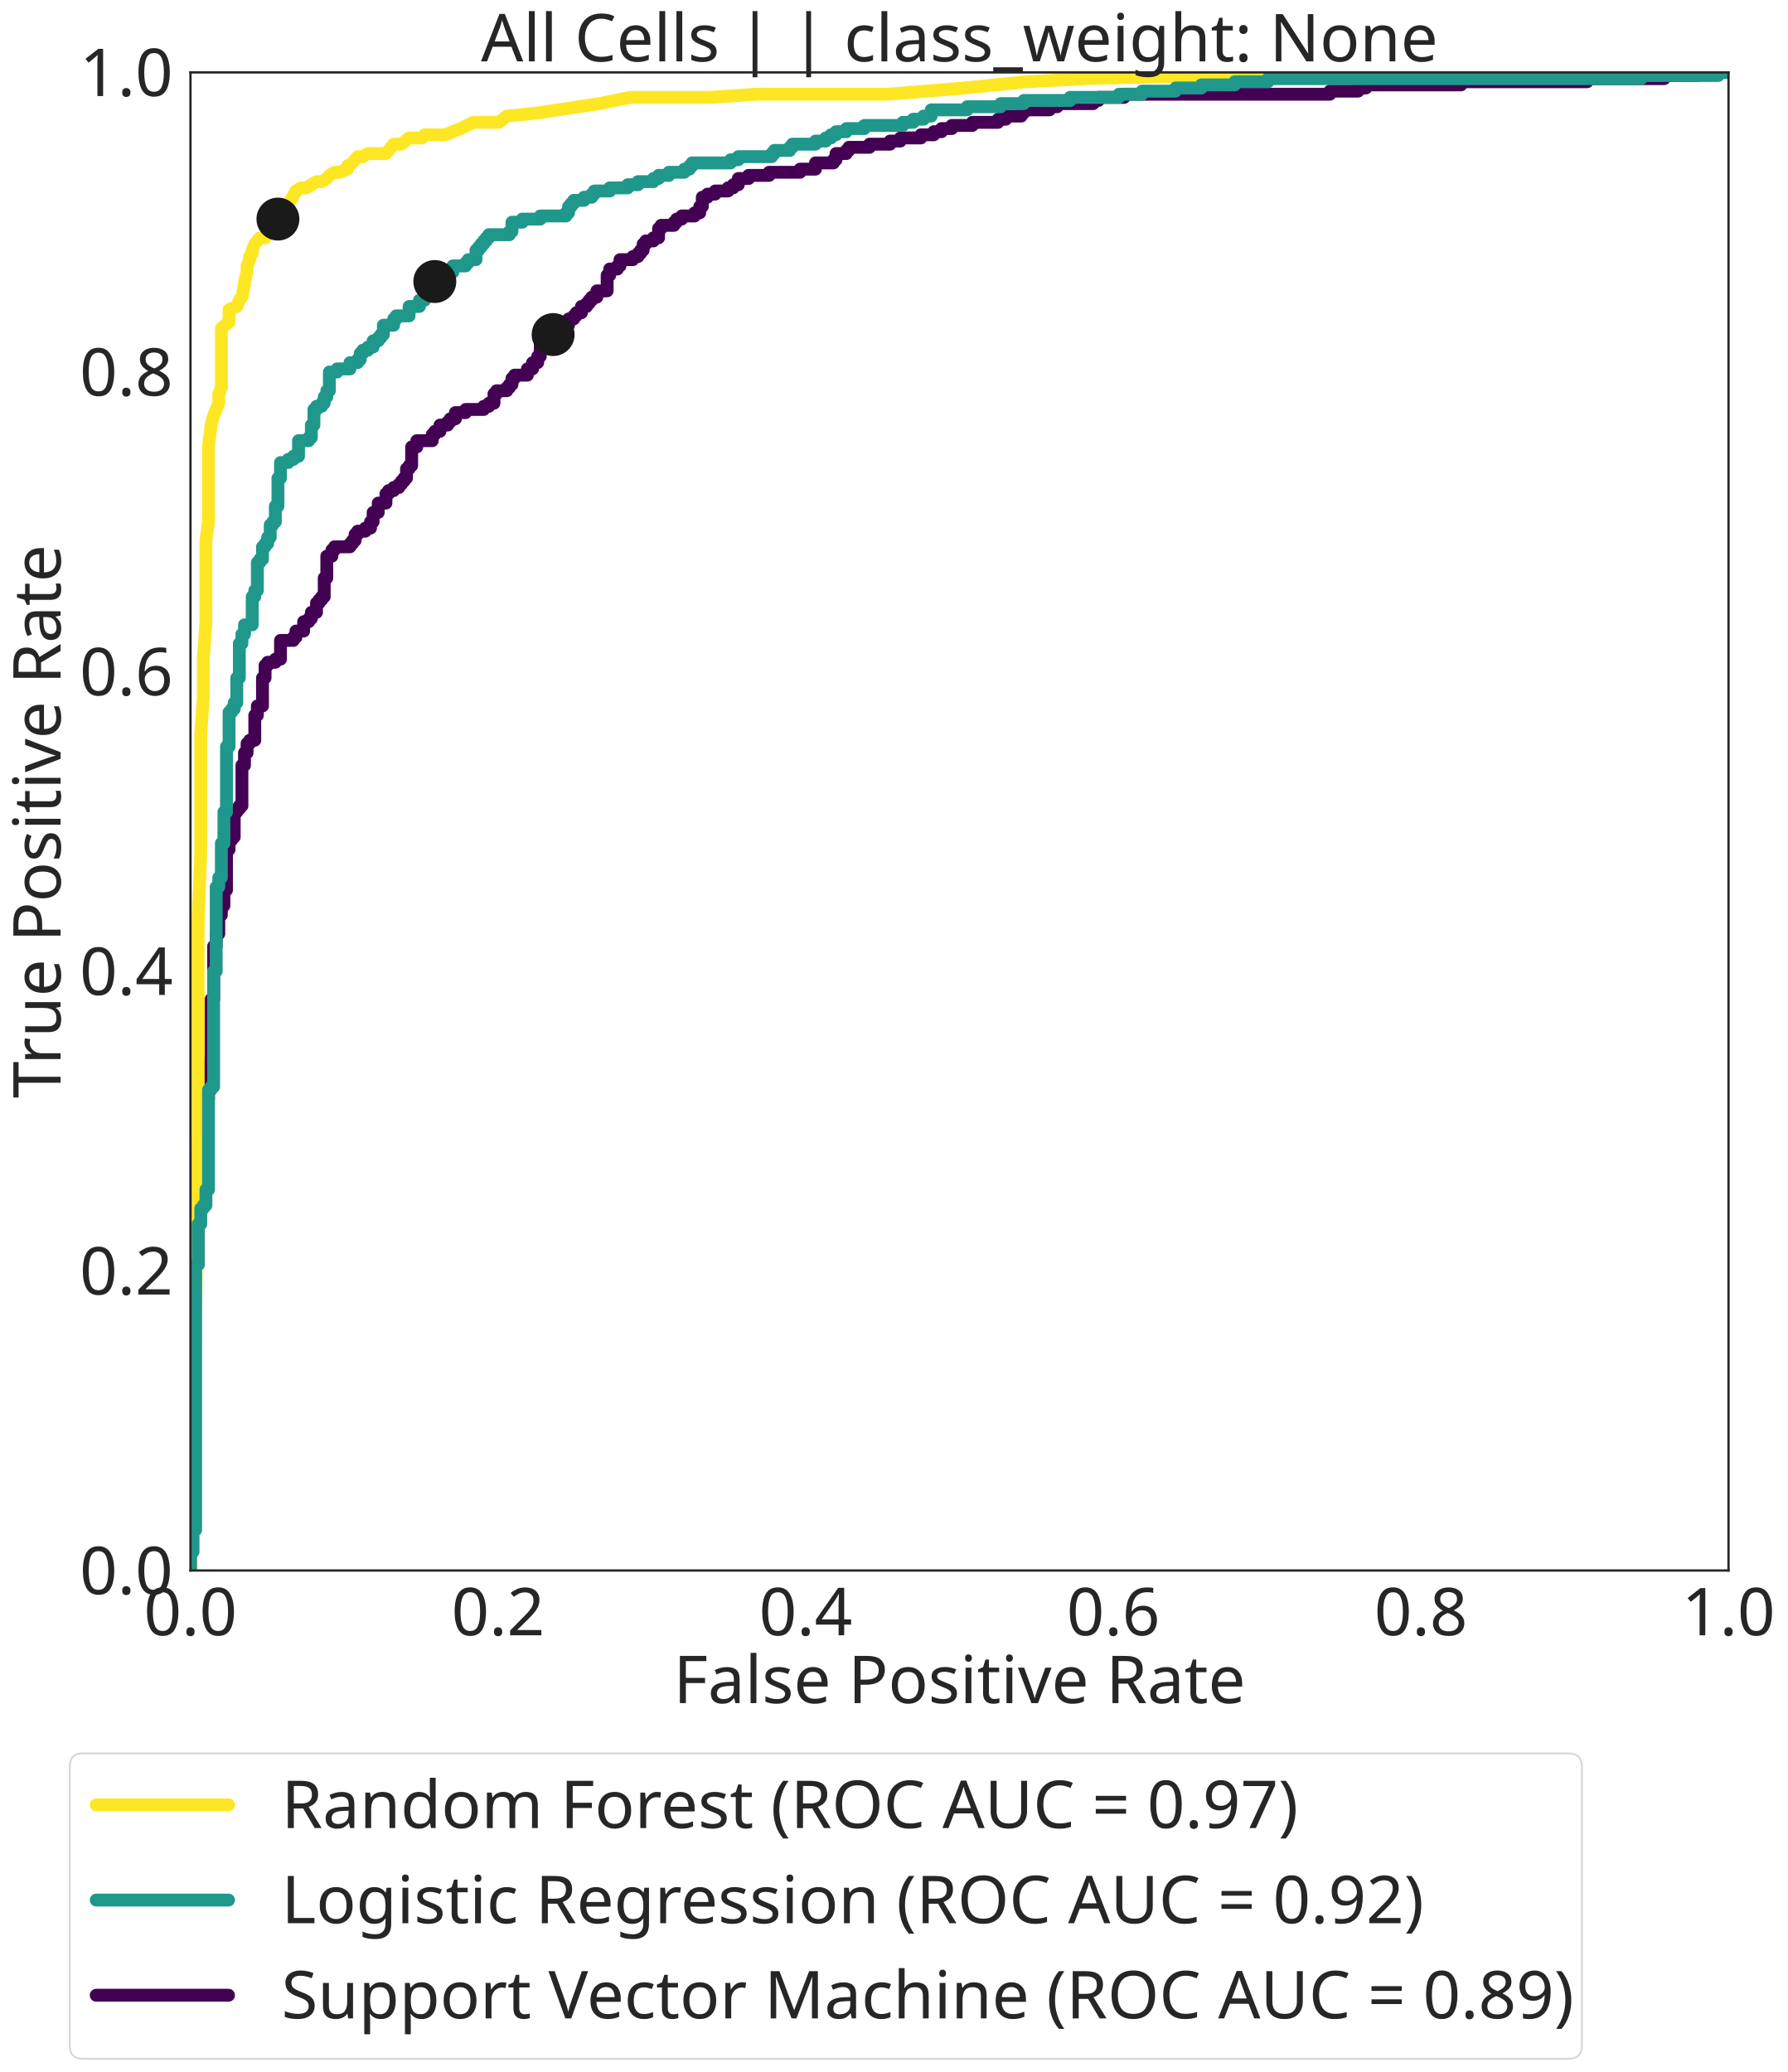
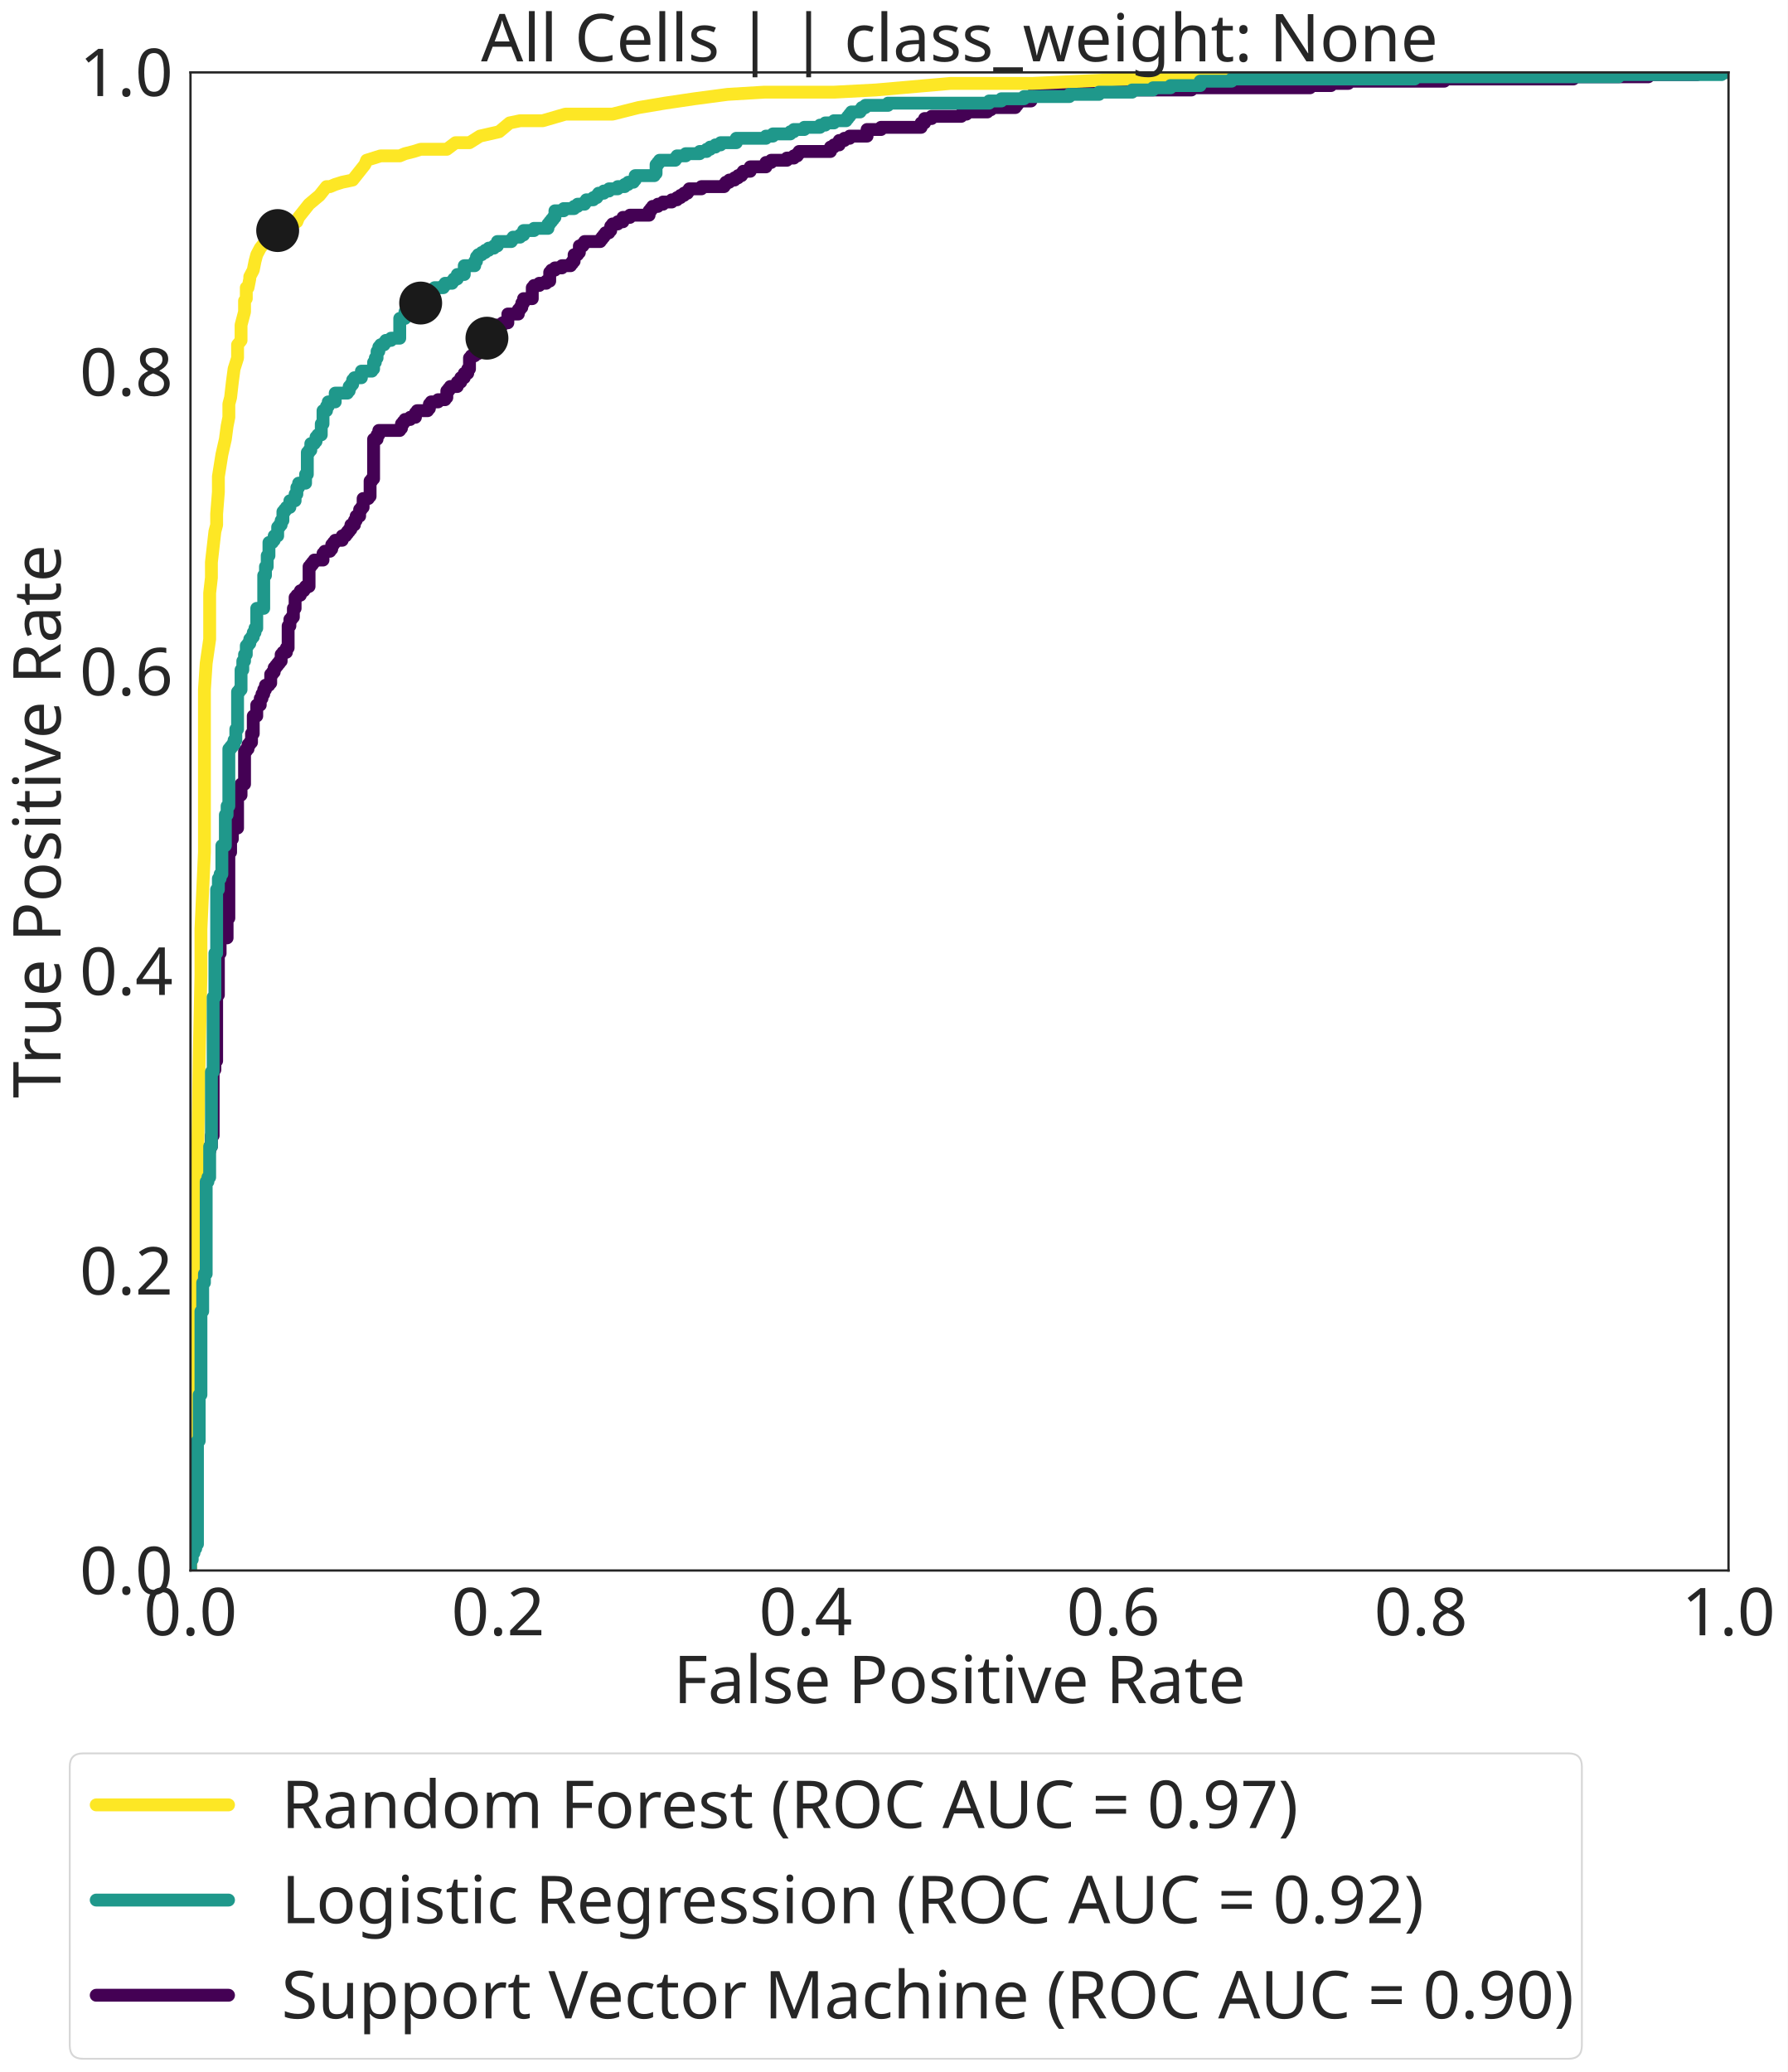
<svg xmlns="http://www.w3.org/2000/svg" xmlns:xlink="http://www.w3.org/1999/xlink" width="972.883pt" height="1127.766pt" viewBox="0 0 972.883 1127.766" version="1.1">
  <defs>
    <style type="text/css">*{stroke-linejoin: round; stroke-linecap: butt}</style>
  </defs>
  <g id="figure_1">
    <g id="patch_1">
      <path d="M 0 1127.766  L 972.883 1127.766  L 972.883 0  L 0 0  z " style="fill: #ffffff" />
    </g>
    <g id="axes_1">
      <g id="patch_2">
        <path d="M 103.663 854.807  L 940.663 854.807  L 940.663 39.407  L 103.663 39.407  z " style="fill: #ffffff" />
      </g>
      <g id="matplotlib.axis_1">
        <g id="xtick_1">
          <g id="text_1">
            <text style="fill: #262626; font: 36px 'sans-serif'; text-anchor: middle" x="103.663" y="890.075" transform="rotate(-0 103.6631 890.075)">0.0</text>
          </g>
        </g>
        <g id="xtick_2">
          <g id="text_2">
            <text style="fill: #262626; font: 36px 'sans-serif'; text-anchor: middle" x="271.063" y="890.075" transform="rotate(-0 271.0631 890.075)">0.2</text>
          </g>
        </g>
        <g id="xtick_3">
          <g id="text_3">
            <text style="fill: #262626; font: 36px 'sans-serif'; text-anchor: middle" x="438.463" y="890.075" transform="rotate(-0 438.4631 890.075)">0.4</text>
          </g>
        </g>
        <g id="xtick_4">
          <g id="text_4">
            <text style="fill: #262626; font: 36px 'sans-serif'; text-anchor: middle" x="605.863" y="890.075" transform="rotate(-0 605.8631 890.075)">0.6</text>
          </g>
        </g>
        <g id="xtick_5">
          <g id="text_5">
            <text style="fill: #262626; font: 36px 'sans-serif'; text-anchor: middle" x="773.263" y="890.075" transform="rotate(-0 773.2631 890.075)">0.8</text>
          </g>
        </g>
        <g id="xtick_6">
          <g id="text_6">
            <text style="fill: #262626; font: 36px 'sans-serif'; text-anchor: middle" x="940.663" y="890.075" transform="rotate(-0 940.6631 890.075)">1.0</text>
          </g>
        </g>
        <g id="text_7">
          <text style="fill: #262626; font: 36px 'sans-serif'; text-anchor: middle" x="522.163" y="926.998" transform="rotate(-0 522.1631 926.9981)">False Positive Rate</text>
        </g>
      </g>
      <g id="matplotlib.axis_2">
        <g id="ytick_1">
          <g id="text_8">
            <text style="fill: #262626; font: 36px 'sans-serif'; text-anchor: end" x="94.163" y="867.691" transform="rotate(-0 94.16312 867.6909)">0.0</text>
          </g>
        </g>
        <g id="ytick_2">
          <g id="text_9">
            <text style="fill: #262626; font: 36px 'sans-serif'; text-anchor: end" x="94.163" y="704.611" transform="rotate(-0 94.16312 704.6109)">0.2</text>
          </g>
        </g>
        <g id="ytick_3">
          <g id="text_10">
            <text style="fill: #262626; font: 36px 'sans-serif'; text-anchor: end" x="94.163" y="541.531" transform="rotate(-0 94.16312 541.5309)">0.4</text>
          </g>
        </g>
        <g id="ytick_4">
          <g id="text_11">
            <text style="fill: #262626; font: 36px 'sans-serif'; text-anchor: end" x="94.163" y="378.451" transform="rotate(-0 94.16312 378.4509)">0.6</text>
          </g>
        </g>
        <g id="ytick_5">
          <g id="text_12">
            <text style="fill: #262626; font: 36px 'sans-serif'; text-anchor: end" x="94.163" y="215.371" transform="rotate(-0 94.16312 215.3709)">0.8</text>
          </g>
        </g>
        <g id="ytick_6">
          <g id="text_13">
            <text style="fill: #262626; font: 36px 'sans-serif'; text-anchor: end" x="94.163" y="52.291" transform="rotate(-0 94.16312 52.29094)">1.0</text>
          </g>
        </g>
        <g id="text_14">
          <text style="fill: #262626; font: 36px 'sans-serif'; text-anchor: middle" x="32.968" y="447.107" transform="rotate(-90 32.96813 447.1069)">True Positive Rate</text>
        </g>
      </g>
      <g id="line2d_1">
-         <path d="M 103.663 854.807  L 103.663 829.326  L 105.063 829.326  L 105.063 698.522  L 106.462 698.522  L 106.462 688.329  L 107.862 688.329  L 107.862 649.258  L 109.262 649.258  L 109.262 622.078  L 110.661 622.078  L 110.661 605.091  L 112.061 605.091  L 112.061 598.296  L 113.461 598.296  L 113.461 577.911  L 114.86 577.911  L 114.86 543.936  L 116.26 543.936  L 116.26 515.057  L 117.66 515.057  L 117.66 508.262  L 119.059 508.262  L 119.059 498.069  L 120.459 498.069  L 120.459 492.973  L 121.859 492.973  L 121.859 484.479  L 123.258 484.479  L 123.258 462.396  L 124.658 462.396  L 124.658 457.299  L 126.058 457.299  L 126.058 455.601  L 127.457 455.601  L 127.457 442.011  L 128.857 442.011  L 128.857 440.312  L 130.257 440.312  L 130.257 438.613  L 131.656 438.613  L 131.656 416.529  L 133.056 416.529  L 133.056 409.734  L 134.456 409.734  L 134.456 404.638  L 135.855 404.638  L 135.855 402.939  L 138.655 402.939  L 138.655 389.349  L 140.054 389.349  L 140.054 384.253  L 142.854 384.253  L 142.854 368.964  L 144.253 368.964  L 144.253 362.169  L 145.653 362.169  L 145.653 360.471  L 149.852 360.471  L 149.852 358.772  L 152.651 358.772  L 152.651 348.579  L 159.65 348.579  L 159.65 346.881  L 161.049 346.881  L 161.049 343.483  L 165.248 343.483  L 165.248 338.387  L 168.048 338.387  L 168.048 336.688  L 169.447 336.688  L 169.447 333.291  L 172.247 333.291  L 172.247 328.194  L 173.646 328.194  L 173.646 326.496  L 175.046 326.496  L 175.046 324.797  L 176.446 324.797  L 176.446 314.604  L 177.845 314.604  L 177.845 302.713  L 180.645 302.713  L 180.645 299.316  L 182.044 299.316  L 182.044 297.617  L 190.442 297.617  L 190.442 295.918  L 191.842 295.918  L 191.842 294.219  L 193.242 294.219  L 193.242 290.822  L 194.641 290.822  L 194.641 289.123  L 198.84 289.123  L 198.84 287.424  L 201.64 287.424  L 201.64 284.027  L 203.039 284.027  L 203.039 278.931  L 205.839 278.931  L 205.839 273.834  L 210.038 273.834  L 210.038 268.738  L 211.437 268.738  L 211.437 267.039  L 214.237 267.039  L 214.237 265.341  L 217.036 265.341  L 217.036 263.642  L 218.436 263.642  L 218.436 261.943  L 219.835 261.943  L 219.835 260.244  L 221.235 260.244  L 221.235 255.148  L 222.635 255.148  L 222.635 253.449  L 224.034 253.449  L 224.034 243.257  L 226.834 243.257  L 226.834 239.859  L 235.232 239.859  L 235.232 236.462  L 236.631 236.462  L 236.631 234.763  L 239.431 234.763  L 239.431 231.366  L 243.63 231.366  L 243.63 229.667  L 245.029 229.667  L 245.029 227.968  L 247.829 227.968  L 247.829 224.571  L 253.427 224.571  L 253.427 222.872  L 263.225 222.872  L 263.225 221.173  L 266.024 221.173  L 266.024 219.474  L 268.824 219.474  L 268.824 214.378  L 270.223 214.378  L 270.223 212.679  L 275.822 212.679  L 275.822 210.981  L 277.222 210.981  L 277.222 209.282  L 278.621 209.282  L 278.621 205.884  L 280.021 205.884  L 280.021 204.186  L 287.019 204.186  L 287.019 200.788  L 289.819 200.788  L 289.819 197.391  L 292.618 197.391  L 292.618 193.993  L 294.018 193.993  L 294.018 185.499  L 299.616 185.499  L 299.616 183.801  L 301.016 183.801  L 301.016 182.102  L 309.414 177.006  L 309.414 173.608  L 312.213 173.608  L 312.213 171.909  L 313.613 171.909  L 313.613 170.211  L 316.412 170.211  L 316.412 166.813  L 319.212 166.813  L 319.212 165.114  L 320.611 165.114  L 320.611 163.416  L 322.011 163.416  L 322.011 161.717  L 324.81 161.717  L 324.81 158.319  L 330.409 158.319  L 330.409 149.826  L 331.809 149.826  L 331.809 146.428  L 336.008 146.428  L 336.008 144.729  L 337.407 144.729  L 337.407 141.332  L 344.406 141.332  L 344.406 139.633  L 347.205 139.633  L 347.205 137.934  L 348.605 137.934  L 348.605 136.236  L 350.004 136.236  L 350.004 132.838  L 351.404 132.838  L 351.404 131.139  L 355.603 131.139  L 355.603 129.441  L 358.402 129.441  L 358.402 124.344  L 359.802 124.344  L 359.802 122.646  L 366.8 122.646  L 366.8 120.947  L 368.2 120.947  L 368.2 119.248  L 370.999 119.248  L 370.999 117.549  L 377.998 117.549  L 377.998 115.851  L 380.797 115.851  L 380.797 112.453  L 382.197 112.453  L 382.197 107.357  L 384.996 107.357  L 384.996 105.658  L 389.195 105.658  L 389.195 103.959  L 396.193 103.959  L 396.193 102.261  L 398.993 102.261  L 398.993 100.562  L 401.792 100.562  L 401.792 97.164  L 407.391 97.164  L 407.391 95.466  L 418.588 95.466  L 418.588 93.767  L 435.384 93.767  L 435.384 92.068  L 443.782 92.068  L 443.782 88.671  L 453.58 88.671  L 453.58 86.972  L 454.979 86.972  L 454.979 83.574  L 460.578 83.574  L 460.578 81.876  L 461.978 81.876  L 461.978 80.177  L 473.175 80.177  L 473.175 78.478  L 484.372 78.478  L 484.372 76.779  L 489.971 76.779  L 489.971 75.081  L 501.168 75.081  L 501.168 73.382  L 508.166 73.382  L 508.166 71.683  L 512.365 71.683  L 512.365 69.984  L 517.964 69.984  L 517.964 68.286  L 529.161 68.286  L 529.161 66.587  L 543.158 66.587  L 543.158 64.888  L 547.357 64.888  L 547.357 63.189  L 555.755 63.189  L 555.755 61.491  L 557.155 61.491  L 557.155 59.792  L 571.151 59.792  L 571.151 58.093  L 575.35 58.093  L 575.35 56.394  L 594.946 56.394  L 594.946 54.696  L 597.745 54.696  L 597.745 52.997  L 611.742 52.997  L 611.742 51.298  L 723.715 51.298  L 723.715 49.599  L 739.111 49.599  L 739.111 47.901  L 743.31 47.901  L 743.31 46.202  L 795.098 46.202  L 795.098 44.503  L 863.682 44.503  L 863.682 42.804  L 905.671 42.804  L 905.671 41.106  L 923.867 41.106  L 923.867 39.407  L 940.663 39.407  L 940.663 39.407  " clip-path="url(#p465469b2b4)" style="fill: none; stroke: #440154; stroke-width: 7; stroke-linecap: round" />
+         <path d="M 103.663 854.807  L 103.663 836.873  L 104.612 836.873  L 104.612 821.33  L 105.561 821.33  L 105.561 795.027  L 106.51 795.027  L 106.51 756.768  L 107.459 756.768  L 107.459 720.9  L 108.408 720.9  L 108.408 689.814  L 109.357 689.814  L 109.357 667.097  L 110.306 667.097  L 110.306 652.75  L 111.255 652.75  L 111.255 634.816  L 112.204 634.816  L 112.204 628.838  L 113.153 628.838  L 113.153 626.447  L 114.102 626.447  L 114.102 624.056  L 115.051 624.056  L 115.051 618.078  L 116 618.078  L 116 582.21  L 116.949 582.21  L 116.949 577.427  L 117.898 577.427  L 117.898 541.559  L 118.847 541.559  L 118.847 518.843  L 119.796 518.843  L 119.796 510.474  L 123.592 510.474  L 123.592 499.713  L 124.541 499.713  L 124.541 463.845  L 125.49 463.845  L 125.49 456.672  L 126.439 456.672  L 126.439 450.694  L 129.286 450.694  L 129.286 432.76  L 131.184 432.76  L 131.184 426.782  L 133.081 426.782  L 133.081 408.848  L 134.03 408.848  L 134.03 407.652  L 134.979 407.652  L 134.979 405.261  L 135.928 405.261  L 135.928 404.065  L 136.877 404.065  L 136.877 399.283  L 137.826 399.283  L 137.826 389.718  L 139.724 389.718  L 139.724 383.74  L 141.622 383.74  L 141.622 380.153  L 142.571 380.153  L 142.571 377.762  L 143.52 377.762  L 143.52 375.371  L 144.469 375.371  L 144.469 372.98  L 146.367 372.98  L 146.367 371.784  L 147.316 371.784  L 147.316 367.002  L 148.265 367.002  L 148.265 365.806  L 149.214 365.806  L 149.214 363.415  L 150.163 363.415  L 150.163 362.219  L 151.112 362.219  L 151.112 361.024  L 152.061 361.024  L 152.061 359.828  L 153.01 359.828  L 153.01 356.241  L 153.959 356.241  L 153.959 355.046  L 155.857 355.046  L 155.857 352.654  L 156.806 352.654  L 156.806 340.698  L 157.755 340.698  L 157.755 337.112  L 158.704 337.112  L 158.704 335.916  L 159.653 335.916  L 159.653 331.134  L 160.602 331.134  L 160.602 325.156  L 161.551 325.156  L 161.551 323.96  L 163.449 323.96  L 163.449 321.569  L 165.347 321.569  L 165.347 320.373  L 166.296 320.373  L 166.296 319.178  L 168.194 319.178  L 168.194 308.417  L 169.143 308.417  L 169.143 307.222  L 170.092 307.222  L 170.092 306.026  L 171.041 306.026  L 171.041 304.83  L 175.786 304.83  L 175.786 301.244  L 176.735 301.244  L 176.735 300.048  L 179.581 300.048  L 179.581 298.852  L 180.53 298.852  L 180.53 296.461  L 181.479 296.461  L 181.479 295.266  L 182.428 295.266  L 182.428 294.07  L 186.224 294.07  L 186.224 291.679  L 188.122 291.679  L 188.122 290.483  L 189.071 290.483  L 189.071 289.288  L 190.02 289.288  L 190.02 288.092  L 190.969 288.092  L 190.969 285.701  L 192.867 285.701  L 192.867 283.31  L 193.816 283.31  L 193.816 280.918  L 195.714 280.918  L 195.714 277.332  L 196.663 277.332  L 196.663 276.136  L 197.612 276.136  L 197.612 271.354  L 200.459 271.354  L 200.459 270.158  L 201.408 270.158  L 201.408 261.789  L 202.357 261.789  L 202.357 260.593  L 203.306 260.593  L 203.306 239.072  L 205.204 239.072  L 205.204 236.681  L 206.153 236.681  L 206.153 234.29  L 217.541 234.29  L 217.541 233.094  L 218.49 233.094  L 218.49 230.703  L 219.439 230.703  L 219.439 229.507  L 220.388 229.507  L 220.388 228.312  L 223.235 228.312  L 223.235 227.116  L 226.081 227.116  L 226.081 224.725  L 227.03 224.725  L 227.03 223.529  L 232.724 223.529  L 232.724 222.334  L 233.673 222.334  L 233.673 219.943  L 234.622 219.943  L 234.622 218.747  L 238.418 218.747  L 238.418 217.551  L 242.214 217.551  L 242.214 216.356  L 243.163 216.356  L 243.163 212.769  L 244.112 212.769  L 244.112 211.573  L 245.061 211.573  L 245.061 210.378  L 248.857 210.378  L 248.857 207.987  L 250.755 207.987  L 250.755 205.595  L 252.653 205.595  L 252.653 203.204  L 254.551 203.204  L 254.551 200.813  L 255.5 200.813  L 255.5 194.835  L 256.449 194.835  L 256.449 193.639  L 258.347 193.639  L 258.347 192.444  L 260.245 192.444  L 260.245 187.661  L 261.194 187.661  L 261.194 185.27  L 262.143 185.27  L 262.143 184.075  L 264.99 184.075  L 270.684 180.488  L 270.684 176.901  L 273.53 176.901  L 273.53 175.705  L 276.377 175.705  L 276.377 170.923  L 282.071 170.923  L 282.071 168.532  L 283.02 168.532  L 283.02 167.336  L 283.969 167.336  L 283.969 164.945  L 284.918 164.945  L 284.918 162.554  L 289.663 162.554  L 289.663 156.576  L 290.612 156.576  L 290.612 155.38  L 293.459 155.38  L 293.459 154.185  L 297.255 154.185  L 297.255 152.989  L 299.153 152.989  L 299.153 148.207  L 300.102 148.207  L 300.102 147.011  L 302 147.011  L 302 145.815  L 305.796 145.815  L 305.796 144.62  L 310.541 144.62  L 310.541 143.424  L 311.49 143.424  L 311.49 142.229  L 312.439 142.229  L 312.439 138.642  L 314.337 138.642  L 314.337 137.446  L 315.286 137.446  L 315.286 133.859  L 317.184 133.859  L 317.184 132.664  L 318.133 132.664  L 318.133 131.468  L 326.673 131.468  L 326.673 130.273  L 327.622 130.273  L 327.622 129.077  L 328.571 129.077  L 328.571 127.881  L 329.52 127.881  L 329.52 126.686  L 331.418 126.686  L 331.418 125.49  L 332.367 125.49  L 332.367 123.099  L 333.316 123.099  L 333.316 121.903  L 336.163 121.903  L 336.163 120.708  L 339.01 120.708  L 339.01 118.317  L 342.806 118.317  L 342.806 117.121  L 353.245 117.121  L 353.245 114.73  L 354.194 114.73  L 354.194 113.534  L 355.143 113.534  L 355.143 112.339  L 357.99 112.339  L 357.99 111.143  L 360.837 111.143  L 360.837 109.947  L 365.581 109.947  L 365.581 108.752  L 368.428 108.752  L 368.428 107.556  L 370.326 107.556  L 370.326 106.361  L 372.224 106.361  L 372.224 105.165  L 374.122 105.165  L 374.122 103.969  L 375.071 103.969  L 375.071 102.774  L 381.714 102.774  L 381.714 101.578  L 394.051 101.578  L 394.051 100.383  L 395 100.383  L 395 99.187  L 396.898 99.187  L 396.898 97.991  L 399.745 97.991  L 399.745 96.796  L 401.643 96.796  L 401.643 95.6  L 403.541 95.6  L 403.541 94.405  L 404.49 94.405  L 404.49 93.209  L 408.286 93.209  L 408.286 90.818  L 416.826 90.818  L 416.826 88.427  L 419.673 88.427  L 419.673 87.231  L 428.214 87.231  L 428.214 86.035  L 432.01 86.035  L 432.01 84.84  L 433.908 84.84  L 433.908 83.644  L 434.857 83.644  L 434.857 82.449  L 451.939 82.449  L 451.939 80.057  L 453.837 80.057  L 453.837 78.862  L 456.684 78.862  L 456.684 76.471  L 459.53 76.471  L 459.53 75.275  L 462.377 75.275  L 462.377 74.079  L 471.867 74.079  L 471.867 70.493  L 479.459 70.493  L 479.459 69.297  L 501.286 69.297  L 501.286 66.906  L 503.184 66.906  L 503.184 64.514  L 506.979 64.514  L 506.979 63.319  L 523.112 63.319  L 523.112 62.123  L 525.959 62.123  L 525.959 60.928  L 537.347 60.928  L 537.347 59.732  L 539.245 59.732  L 539.245 58.536  L 552.53 58.536  L 552.53 57.341  L 553.479 57.341  L 553.479 56.145  L 554.428 56.145  L 554.428 54.95  L 561.071 54.95  L 561.071 52.558  L 562.02 52.558  L 562.02 51.363  L 562.969 51.363  L 562.969 50.167  L 566.765 50.167  L 566.765 48.972  L 648.377 48.972  L 648.377 47.776  L 712.908 47.776  L 712.908 46.58  L 724.296 46.58  L 724.296 45.385  L 733.786 45.385  L 733.786 44.189  L 785.979 44.189  L 785.979 42.994  L 856.204 42.994  L 856.204 41.798  L 897.01 41.798  L 897.01 40.602  L 923.581 40.602  L 923.581 39.407  L 940.663 39.407  L 940.663 39.407  " clip-path="url(#pcb2cab1a8a)" style="fill: none; stroke: #440154; stroke-width: 7; stroke-linecap: round" />
      </g>
      <g id="line2d_2">
-         <path d="M 103.663 854.807  L 106.462 715.509  L 107.862 615.283  L 107.862 562.622  L 107.862 501.467  L 109.262 464.094  L 109.262 440.312  L 109.262 425.023  L 109.262 399.542  L 110.661 379.157  L 110.661 358.772  L 112.061 338.387  L 112.061 324.797  L 112.061 312.906  L 112.061 294.219  L 113.461 284.027  L 113.461 277.232  L 113.461 261.943  L 113.461 250.052  L 113.461 243.257  L 114.86 231.366  L 116.26 226.269  L 119.059 219.474  L 119.059 214.378  L 120.459 210.981  L 120.459 204.186  L 120.459 195.692  L 120.459 188.897  L 120.459 178.704  L 124.658 175.307  L 124.658 168.512  L 128.857 166.813  L 130.257 163.416  L 131.656 161.717  L 133.056 154.922  L 133.056 153.223  L 134.456 148.127  L 134.456 144.729  L 135.855 141.332  L 135.855 139.633  L 137.255 137.934  L 137.255 136.236  L 138.655 132.838  L 141.454 129.441  L 144.253 129.441  L 147.053 124.344  L 147.053 122.646  L 148.452 122.646  L 154.051 115.851  L 156.85 110.754  L 158.25 109.056  L 161.049 103.959  L 163.849 102.261  L 166.648 102.261  L 172.247 98.863  L 175.046 98.863  L 177.845 97.164  L 179.245 95.466  L 182.044 93.767  L 184.844 93.767  L 189.043 92.068  L 189.043 90.369  L 191.842 88.671  L 194.641 85.273  L 197.441 85.273  L 200.24 83.574  L 204.439 83.574  L 210.038 83.574  L 214.237 78.478  L 218.436 78.478  L 222.635 75.081  L 226.834 75.081  L 229.633 75.081  L 231.033 73.382  L 242.23 73.382  L 250.628 69.984  L 257.626 66.587  L 271.623 66.587  L 275.822 63.189  L 292.618 61.491  L 326.21 56.394  L 343.006 52.997  L 370.999 52.997  L 386.396 52.997  L 411.59 51.298  L 456.379 51.298  L 482.972 51.298  L 524.962 47.901  L 558.554 44.503  L 590.747 42.804  L 653.732 41.106  L 727.914 41.106  L 810.494 39.407  L 940.663 39.407  " clip-path="url(#p465469b2b4)" style="fill: none; stroke: #fde725; stroke-width: 7; stroke-linecap: round" />
+         <path d="M 103.663 854.807  L 105.561 725.682  L 107.459 637.207  L 108.408 575.036  L 109.357 530.799  L 109.357 505.691  L 111.255 463.845  L 111.255 426.782  L 111.255 398.087  L 111.255 375.371  L 112.204 361.024  L 114.102 347.872  L 114.102 334.72  L 114.102 322.764  L 115.051 314.395  L 115.051 306.026  L 116.949 289.288  L 117.898 285.701  L 117.898 279.723  L 118.847 267.767  L 118.847 259.397  L 120.745 247.441  L 122.643 239.072  L 123.592 231.899  L 124.541 227.116  L 124.541 224.725  L 124.541 219.943  L 125.49 216.356  L 126.439 207.987  L 127.388 200.813  L 129.286 194.835  L 129.286 187.661  L 131.184 185.27  L 131.184 180.488  L 131.184 176.901  L 133.081 169.727  L 133.081 164.945  L 133.081 163.749  L 134.03 162.554  L 134.03 156.576  L 134.979 156.576  L 135.928 151.793  L 135.928 150.598  L 137.826 147.011  L 138.775 142.229  L 139.724 138.642  L 141.622 135.055  L 142.571 133.859  L 144.469 131.468  L 147.316 127.881  L 151.112 125.49  L 151.112 124.295  L 153.959 123.099  L 158.704 121.903  L 161.551 120.708  L 162.5 118.317  L 166.296 113.534  L 168.194 111.143  L 173.888 106.361  L 174.837 105.165  L 177.684 101.578  L 179.581 101.578  L 182.428 100.383  L 186.224 99.187  L 191.918 97.991  L 195.714 93.209  L 198.561 89.622  L 199.51 87.231  L 207.102 84.84  L 212.796 84.84  L 217.541 84.84  L 220.388 83.644  L 225.133 82.449  L 228.928 81.253  L 235.571 81.253  L 243.163 81.253  L 247.908 77.666  L 255.5 77.666  L 261.194 74.079  L 271.633 71.688  L 277.326 66.906  L 283.02 65.71  L 295.357 65.71  L 307.694 62.123  L 318.133 62.123  L 333.316 62.123  L 347.551 58.536  L 361.786 56.145  L 377.918 53.754  L 395.949 51.363  L 415.877 50.167  L 453.837 50.167  L 476.612 48.972  L 517.418 45.385  L 562.02 45.385  L 614.214 42.994  L 674 41.798  L 738.53 39.407  L 835.326 39.407  L 940.663 39.407  " clip-path="url(#pcb2cab1a8a)" style="fill: none; stroke: #fde725; stroke-width: 7; stroke-linecap: round" />
      </g>
      <g id="PathCollection_1">
        <defs>
-           <path id="m82246c3e32" d="M 0 11.18  C 2.965 11.18 5.809 10.002 7.906 7.906  C 10.002 5.809 11.18 2.965 11.18 0  C 11.18 -2.965 10.002 -5.809 7.906 -7.906  C 5.809 -10.002 2.965 -11.18 0 -11.18  C -2.965 -11.18 -5.809 -10.002 -7.906 -7.906  C -10.002 -5.809 -11.18 -2.965 -11.18 0  C -11.18 2.965 -10.002 5.809 -7.906 7.906  C -5.809 10.002 -2.965 11.18 0 11.18  z " style="stroke: #1a1a1a" />
+           <path id="mdc78db26bc" d="M 0 11.18  C 2.965 11.18 5.809 10.002 7.906 7.906  C 10.002 5.809 11.18 2.965 11.18 0  C 11.18 -2.965 10.002 -5.809 7.906 -7.906  C 5.809 -10.002 2.965 -11.18 0 -11.18  C -2.965 -11.18 -5.809 -10.002 -7.906 -7.906  C -10.002 -5.809 -11.18 -2.965 -11.18 0  C -11.18 2.965 -10.002 5.809 -7.906 7.906  C -5.809 10.002 -2.965 11.18 0 11.18  z " style="stroke: #1a1a1a" />
        </defs>
-         <g clip-path="url(#p465469b2b4)">
-           <use xlink:href="#m82246c3e32" x="151.252" y="119.248" style="fill: #1a1a1a; stroke: #1a1a1a" />
+         <g clip-path="url(#pcb2cab1a8a)">
+           <use xlink:href="#mdc78db26bc" x="151.112" y="125.49" style="fill: #1a1a1a; stroke: #1a1a1a" />
        </g>
      </g>
      <g id="line2d_3">
-         <path d="M 103.663 854.807  L 103.663 844.614  L 105.063 844.614  L 105.063 832.723  L 106.462 832.723  L 106.462 688.329  L 107.862 688.329  L 107.862 666.246  L 109.262 666.246  L 109.262 657.752  L 110.661 657.752  L 110.661 656.053  L 112.061 656.053  L 112.061 647.559  L 113.461 647.559  L 113.461 593.199  L 114.86 593.199  L 114.86 591.501  L 116.26 591.501  L 116.26 528.647  L 117.66 528.647  L 117.66 482.781  L 119.059 482.781  L 119.059 477.684  L 120.459 477.684  L 120.459 458.998  L 121.859 458.998  L 121.859 442.011  L 123.258 442.011  L 123.258 406.337  L 124.658 406.337  L 124.658 387.651  L 126.058 387.651  L 126.058 385.952  L 127.457 385.952  L 127.457 382.554  L 128.857 382.554  L 128.857 368.964  L 130.257 368.964  L 130.257 350.278  L 131.656 350.278  L 131.656 345.182  L 133.056 345.182  L 133.056 340.086  L 137.255 340.086  L 137.255 324.797  L 138.655 324.797  L 138.655 321.399  L 140.054 321.399  L 140.054 306.111  L 141.454 306.111  L 141.454 304.412  L 142.854 304.412  L 142.854 297.617  L 144.253 297.617  L 144.253 295.918  L 145.653 295.918  L 145.653 292.521  L 147.053 292.521  L 147.053 285.726  L 148.452 285.726  L 148.452 284.027  L 149.852 284.027  L 149.852 275.533  L 151.252 275.533  L 151.252 260.244  L 152.651 260.244  L 152.651 251.751  L 156.85 251.751  L 156.85 250.052  L 159.65 250.052  L 159.65 248.353  L 162.449 248.353  L 162.449 239.859  L 168.048 239.859  L 168.048 238.161  L 169.447 238.161  L 169.447 231.366  L 170.847 231.366  L 170.847 222.872  L 172.247 222.872  L 172.247 221.173  L 175.046 221.173  L 175.046 219.474  L 176.446 219.474  L 176.446 216.077  L 177.845 216.077  L 177.845 212.679  L 179.245 212.679  L 179.245 202.487  L 183.444 202.487  L 183.444 200.788  L 190.442 200.788  L 190.442 197.391  L 194.641 197.391  L 194.641 195.692  L 196.041 195.692  L 196.041 192.294  L 197.441 192.294  L 197.441 190.596  L 200.24 190.596  L 200.24 188.897  L 203.039 188.897  L 203.039 185.499  L 205.839 185.499  L 205.839 183.801  L 207.238 183.801  L 207.238 182.102  L 208.638 182.102  L 208.638 177.006  L 214.237 177.006  L 214.237 173.608  L 215.636 173.608  L 215.636 171.909  L 222.635 171.909  L 222.635 166.813  L 228.233 166.813  L 228.233 163.416  L 231.033 163.416  L 231.033 156.621  L 233.832 156.621  L 233.832 154.922  L 236.631 154.922  L 236.631 153.223  L 239.431 153.223  L 239.431 151.524  L 240.83 151.524  L 240.83 149.826  L 243.63 149.826  L 243.63 148.127  L 246.429 148.127  L 246.429 144.729  L 253.427 144.729  L 253.427 143.031  L 254.827 143.031  L 254.827 141.332  L 259.026 141.332  L 259.026 136.236  L 260.426 136.236  L 260.426 134.537  L 261.825 134.537  L 261.825 132.838  L 263.225 132.838  L 263.225 131.139  L 264.625 131.139  L 264.625 129.441  L 266.024 129.441  L 266.024 127.742  L 277.222 127.742  L 277.222 126.043  L 278.621 126.043  L 278.621 120.947  L 284.22 120.947  L 284.22 119.248  L 294.018 119.248  L 294.018 117.549  L 308.014 117.549  L 308.014 115.851  L 309.414 115.851  L 309.414 112.453  L 310.814 112.453  L 310.814 110.754  L 312.213 110.754  L 312.213 109.056  L 317.812 109.056  L 317.812 107.357  L 322.011 107.357  L 322.011 105.658  L 323.411 105.658  L 323.411 103.959  L 331.809 103.959  L 331.809 102.261  L 341.606 102.261  L 341.606 100.562  L 347.205 100.562  L 347.205 98.863  L 355.603 98.863  L 355.603 97.164  L 358.402 97.164  L 358.402 95.466  L 364.001 95.466  L 364.001 93.767  L 372.399 93.767  L 372.399 92.068  L 375.198 92.068  L 375.198 90.369  L 376.598 90.369  L 376.598 88.671  L 397.593 88.671  L 397.593 86.972  L 401.792 86.972  L 401.792 85.273  L 419.988 85.273  L 419.988 83.574  L 421.387 83.574  L 421.387 81.876  L 429.785 81.876  L 429.785 80.177  L 431.185 80.177  L 431.185 78.478  L 443.782 78.478  L 443.782 76.779  L 449.381 76.779  L 449.381 75.081  L 452.18 75.081  L 452.18 73.382  L 454.979 73.382  L 454.979 71.683  L 460.578 71.683  L 460.578 69.984  L 470.375 69.984  L 470.375 68.286  L 491.37 68.286  L 491.37 66.587  L 496.969 66.587  L 496.969 64.888  L 502.568 64.888  L 502.568 63.189  L 506.767 63.189  L 506.767 59.792  L 526.362 59.792  L 526.362 58.093  L 544.558 58.093  L 544.558 56.394  L 557.155 56.394  L 557.155 54.696  L 582.349 54.696  L 582.349 52.997  L 608.942 52.997  L 608.942 51.298  L 621.539 51.298  L 621.539 49.599  L 639.735 49.599  L 639.735 47.901  L 653.732 47.901  L 653.732 46.202  L 671.927 46.202  L 671.927 44.503  L 690.123 44.503  L 690.123 42.804  L 893.074 42.804  L 893.074 41.106  L 935.064 41.106  L 935.064 39.407  L 940.663 39.407  L 940.663 39.407  " clip-path="url(#p465469b2b4)" style="fill: none; stroke: #1f988b; stroke-width: 7; stroke-linecap: round" />
+         <path d="M 103.663 854.807  L 103.663 848.829  L 104.612 848.829  L 104.612 845.242  L 105.561 845.242  L 105.561 842.851  L 106.51 842.851  L 106.51 840.46  L 107.459 840.46  L 107.459 784.266  L 108.408 784.266  L 108.408 759.159  L 109.357 759.159  L 109.357 713.726  L 110.306 713.726  L 110.306 698.183  L 111.255 698.183  L 111.255 693.401  L 112.204 693.401  L 112.204 643.185  L 113.153 643.185  L 113.153 640.794  L 114.102 640.794  L 114.102 624.056  L 115.051 624.056  L 115.051 583.405  L 116 583.405  L 116 542.755  L 116.949 542.755  L 116.949 518.843  L 117.898 518.843  L 117.898 484.171  L 118.847 484.171  L 118.847 478.193  L 119.796 478.193  L 119.796 475.801  L 120.745 475.801  L 120.745 460.258  L 122.643 460.258  L 122.643 443.52  L 123.592 443.52  L 123.592 438.738  L 124.541 438.738  L 124.541 407.652  L 125.49 407.652  L 125.49 406.456  L 126.439 406.456  L 126.439 405.261  L 127.388 405.261  L 127.388 402.87  L 128.337 402.87  L 128.337 396.892  L 129.286 396.892  L 129.286 376.566  L 130.235 376.566  L 130.235 375.371  L 131.184 375.371  L 131.184 364.61  L 132.133 364.61  L 132.133 359.828  L 133.081 359.828  L 133.081 356.241  L 134.03 356.241  L 134.03 351.459  L 134.979 351.459  L 134.979 350.263  L 135.928 350.263  L 135.928 347.872  L 136.877 347.872  L 136.877 346.676  L 137.826 346.676  L 137.826 344.285  L 138.775 344.285  L 138.775 341.894  L 139.724 341.894  L 139.724 331.134  L 143.52 331.134  L 143.52 313.2  L 144.469 313.2  L 144.469 308.417  L 145.418 308.417  L 145.418 302.439  L 146.367 302.439  L 146.367 295.266  L 148.265 295.266  L 148.265 294.07  L 149.214 294.07  L 149.214 291.679  L 151.112 291.679  L 151.112 286.896  L 152.061 286.896  L 152.061 285.701  L 153.01 285.701  L 153.01 283.31  L 153.959 283.31  L 153.959 278.527  L 154.908 278.527  L 154.908 277.332  L 155.857 277.332  L 155.857 276.136  L 157.755 276.136  L 157.755 272.549  L 160.602 272.549  L 160.602 268.962  L 161.551 268.962  L 161.551 265.375  L 162.5 265.375  L 162.5 262.984  L 166.296 262.984  L 166.296 258.202  L 167.245 258.202  L 167.245 246.246  L 168.194 246.246  L 168.194 245.05  L 169.143 245.05  L 169.143 241.463  L 171.041 241.463  L 171.041 240.268  L 171.99 240.268  L 171.99 237.877  L 172.939 237.877  L 172.939 236.681  L 174.837 236.681  L 174.837 230.703  L 175.786 230.703  L 175.786 223.529  L 177.684 223.529  L 177.684 221.138  L 178.633 221.138  L 178.633 218.747  L 182.428 218.747  L 182.428 213.965  L 189.071 213.965  L 189.071 212.769  L 190.02 212.769  L 190.02 210.378  L 190.969 210.378  L 190.969 209.182  L 191.918 209.182  L 191.918 206.791  L 192.867 206.791  L 192.867 205.595  L 196.663 205.595  L 196.663 202.009  L 202.357 202.009  L 202.357 200.813  L 203.306 200.813  L 203.306 197.226  L 204.255 197.226  L 204.255 194.835  L 205.204 194.835  L 205.204 191.248  L 206.153 191.248  L 206.153 188.857  L 207.102 188.857  L 207.102 187.661  L 209 187.661  L 209 186.466  L 209.949 186.466  L 209.949 185.27  L 212.796 185.27  L 212.796 184.075  L 217.541 184.075  L 217.541 173.314  L 220.388 173.314  L 220.388 169.727  L 224.184 169.727  L 224.184 168.532  L 227.03 168.532  L 227.03 167.336  L 227.979 167.336  L 227.979 164.945  L 228.928 164.945  L 228.928 163.749  L 230.826 163.749  L 230.826 162.554  L 233.673 162.554  L 233.673 158.967  L 234.622 158.967  L 234.622 157.771  L 236.52 157.771  L 236.52 156.576  L 241.265 156.576  L 241.265 155.38  L 242.214 155.38  L 242.214 154.185  L 246.01 154.185  L 246.01 152.989  L 246.959 152.989  L 246.959 151.793  L 248.857 151.793  L 248.857 149.402  L 252.653 149.402  L 252.653 144.62  L 258.347 144.62  L 258.347 142.229  L 259.296 142.229  L 259.296 139.837  L 260.245 139.837  L 260.245 138.642  L 262.143 138.642  L 262.143 137.446  L 264.041 137.446  L 264.041 136.251  L 265.939 136.251  L 265.939 135.055  L 268.786 135.055  L 268.786 133.859  L 270.684 133.859  L 270.684 131.468  L 278.275 131.468  L 278.275 130.273  L 279.224 130.273  L 279.224 129.077  L 283.02 129.077  L 283.02 127.881  L 284.918 127.881  L 284.918 125.49  L 290.612 125.49  L 290.612 124.295  L 298.204 124.295  L 298.204 121.903  L 299.153 121.903  L 299.153 120.708  L 300.102 120.708  L 300.102 119.512  L 301.051 119.512  L 301.051 118.317  L 302 118.317  L 302 114.73  L 306.745 114.73  L 306.745 113.534  L 312.439 113.534  L 312.439 112.339  L 314.337 112.339  L 314.337 111.143  L 318.133 111.143  L 318.133 109.947  L 319.081 109.947  L 319.081 108.752  L 322.877 108.752  L 322.877 107.556  L 324.775 107.556  L 324.775 106.361  L 325.724 106.361  L 325.724 105.165  L 328.571 105.165  L 328.571 103.969  L 331.418 103.969  L 331.418 102.774  L 336.163 102.774  L 336.163 101.578  L 339.959 101.578  L 339.959 100.383  L 341.857 100.383  L 341.857 99.187  L 344.704 99.187  L 344.704 97.991  L 345.653 97.991  L 345.653 95.6  L 356.092 95.6  L 356.092 94.405  L 357.041 94.405  L 357.041 89.622  L 357.99 89.622  L 357.99 88.427  L 358.939 88.427  L 358.939 87.231  L 367.479 87.231  L 367.479 86.035  L 368.428 86.035  L 368.428 84.84  L 373.173 84.84  L 373.173 83.644  L 380.765 83.644  L 380.765 82.449  L 384.561 82.449  L 384.561 81.253  L 386.459 81.253  L 386.459 80.057  L 389.306 80.057  L 389.306 78.862  L 392.153 78.862  L 392.153 77.666  L 400.694 77.666  L 400.694 75.275  L 416.826 75.275  L 416.826 74.079  L 420.622 74.079  L 420.622 72.884  L 430.112 72.884  L 430.112 71.688  L 432.01 71.688  L 432.01 70.493  L 437.704 70.493  L 437.704 69.297  L 446.245 69.297  L 446.245 68.101  L 449.092 68.101  L 449.092 66.906  L 453.837 66.906  L 453.837 65.71  L 460.479 65.71  L 460.479 64.514  L 461.428 64.514  L 461.428 63.319  L 462.377 63.319  L 462.377 62.123  L 463.326 62.123  L 463.326 60.928  L 468.071 60.928  L 468.071 59.732  L 469.02 59.732  L 469.02 58.536  L 470.918 58.536  L 470.918 57.341  L 483.255 57.341  L 483.255 56.145  L 538.296 56.145  L 538.296 54.95  L 544.939 54.95  L 544.939 53.754  L 557.275 53.754  L 557.275 52.558  L 581.949 52.558  L 581.949 51.363  L 598.081 51.363  L 598.081 50.167  L 616.112 50.167  L 616.112 48.972  L 627.5 48.972  L 627.5 47.776  L 636.99 47.776  L 636.99 46.58  L 653.122 46.58  L 653.122 44.189  L 670.204 44.189  L 670.204 42.994  L 769.847 42.994  L 769.847 41.798  L 880.877 41.798  L 880.877 40.602  L 936.867 40.602  L 936.867 39.407  L 940.663 39.407  L 940.663 39.407  " clip-path="url(#pcb2cab1a8a)" style="fill: none; stroke: #1f988b; stroke-width: 7; stroke-linecap: round" />
      </g>
      <g id="PathCollection_2">
-         <g clip-path="url(#p465469b2b4)">
-           <use xlink:href="#m82246c3e32" x="236.631" y="153.223" style="fill: #1a1a1a; stroke: #1a1a1a" />
+         <g clip-path="url(#pcb2cab1a8a)">
+           <use xlink:href="#mdc78db26bc" x="228.928" y="164.945" style="fill: #1a1a1a; stroke: #1a1a1a" />
        </g>
      </g>
      <g id="PathCollection_3">
-         <g clip-path="url(#p465469b2b4)">
-           <use xlink:href="#m82246c3e32" x="301.016" y="182.102" style="fill: #1a1a1a; stroke: #1a1a1a" />
+         <g clip-path="url(#pcb2cab1a8a)">
+           <use xlink:href="#mdc78db26bc" x="264.99" y="184.075" style="fill: #1a1a1a; stroke: #1a1a1a" />
        </g>
      </g>
      <g id="patch_3">
        <path d="M 103.663 854.807  L 103.663 39.407  " style="fill: none; stroke: #262626; stroke-width: 1.25; stroke-linejoin: miter; stroke-linecap: square" />
      </g>
      <g id="patch_4">
        <path d="M 940.663 854.807  L 940.663 39.407  " style="fill: none; stroke: #262626; stroke-width: 1.25; stroke-linejoin: miter; stroke-linecap: square" />
      </g>
      <g id="patch_5">
        <path d="M 103.663 854.807  L 940.663 854.807  " style="fill: none; stroke: #262626; stroke-width: 1.25; stroke-linejoin: miter; stroke-linecap: square" />
      </g>
      <g id="patch_6">
        <path d="M 103.663 39.407  L 940.663 39.407  " style="fill: none; stroke: #262626; stroke-width: 1.25; stroke-linejoin: miter; stroke-linecap: square" />
      </g>
      <g id="text_15">
        <text style="fill: #262626; font: 36px 'sans-serif'; text-anchor: middle" x="522.163" y="33.407" transform="rotate(-0 522.1631 33.40687)">All Cells | | class_weight: None</text>
      </g>
      <g id="legend_1">
        <g id="patch_7">
          <path d="M 45.163 1120.566  L 853.661 1120.566  Q 860.861 1120.566 860.861 1113.366  L 860.861 961.547  Q 860.861 954.347 853.661 954.347  L 45.163 954.347  Q 37.963 954.347 37.963 961.547  L 37.963 1113.366  Q 37.963 1120.566 45.163 1120.566  z " style="fill: #ffffff; opacity: 0.8; stroke: #cccccc; stroke-linejoin: miter" />
        </g>
        <g id="line2d_4">
          <path d="M 52.363 982.376  L 88.363 982.376  L 124.363 982.376  " style="fill: none; stroke: #fde725; stroke-width: 7; stroke-linecap: round" />
        </g>
        <g id="text_16">
          <text style="fill: #262626; font: 36px 'sans-serif'; text-anchor: start" x="153.163" y="994.976" transform="rotate(-0 153.1631 994.9763)">Random Forest (ROC AUC = 0.97)</text>
        </g>
        <g id="line2d_5">
          <path d="M 52.363 1034.182  L 88.363 1034.182  L 124.363 1034.182  " style="fill: none; stroke: #1f988b; stroke-width: 7; stroke-linecap: round" />
        </g>
        <g id="text_17">
          <text style="fill: #262626; font: 36px 'sans-serif'; text-anchor: start" x="153.163" y="1046.783" transform="rotate(-0 153.1631 1046.783)">Logistic Regression (ROC AUC = 0.92)</text>
        </g>
        <g id="line2d_6">
          <path d="M 52.363 1085.989  L 88.363 1085.989  L 124.363 1085.989  " style="fill: none; stroke: #440154; stroke-width: 7; stroke-linecap: round" />
        </g>
        <g id="text_18">
-           <text style="fill: #262626; font: 36px 'sans-serif'; text-anchor: start" x="153.163" y="1098.589" transform="rotate(-0 153.1631 1098.589)">Support Vector Machine (ROC AUC = 0.89)</text>
+           <text style="fill: #262626; font: 36px 'sans-serif'; text-anchor: start" x="153.163" y="1098.589" transform="rotate(-0 153.1631 1098.589)">Support Vector Machine (ROC AUC = 0.90)</text>
        </g>
      </g>
    </g>
  </g>
  <defs>
-     <clipPath id="p465469b2b4">
+     <clipPath id="pcb2cab1a8a">
      <rect x="103.663" y="39.407" width="837" height="815.4" />
    </clipPath>
  </defs>
</svg>
